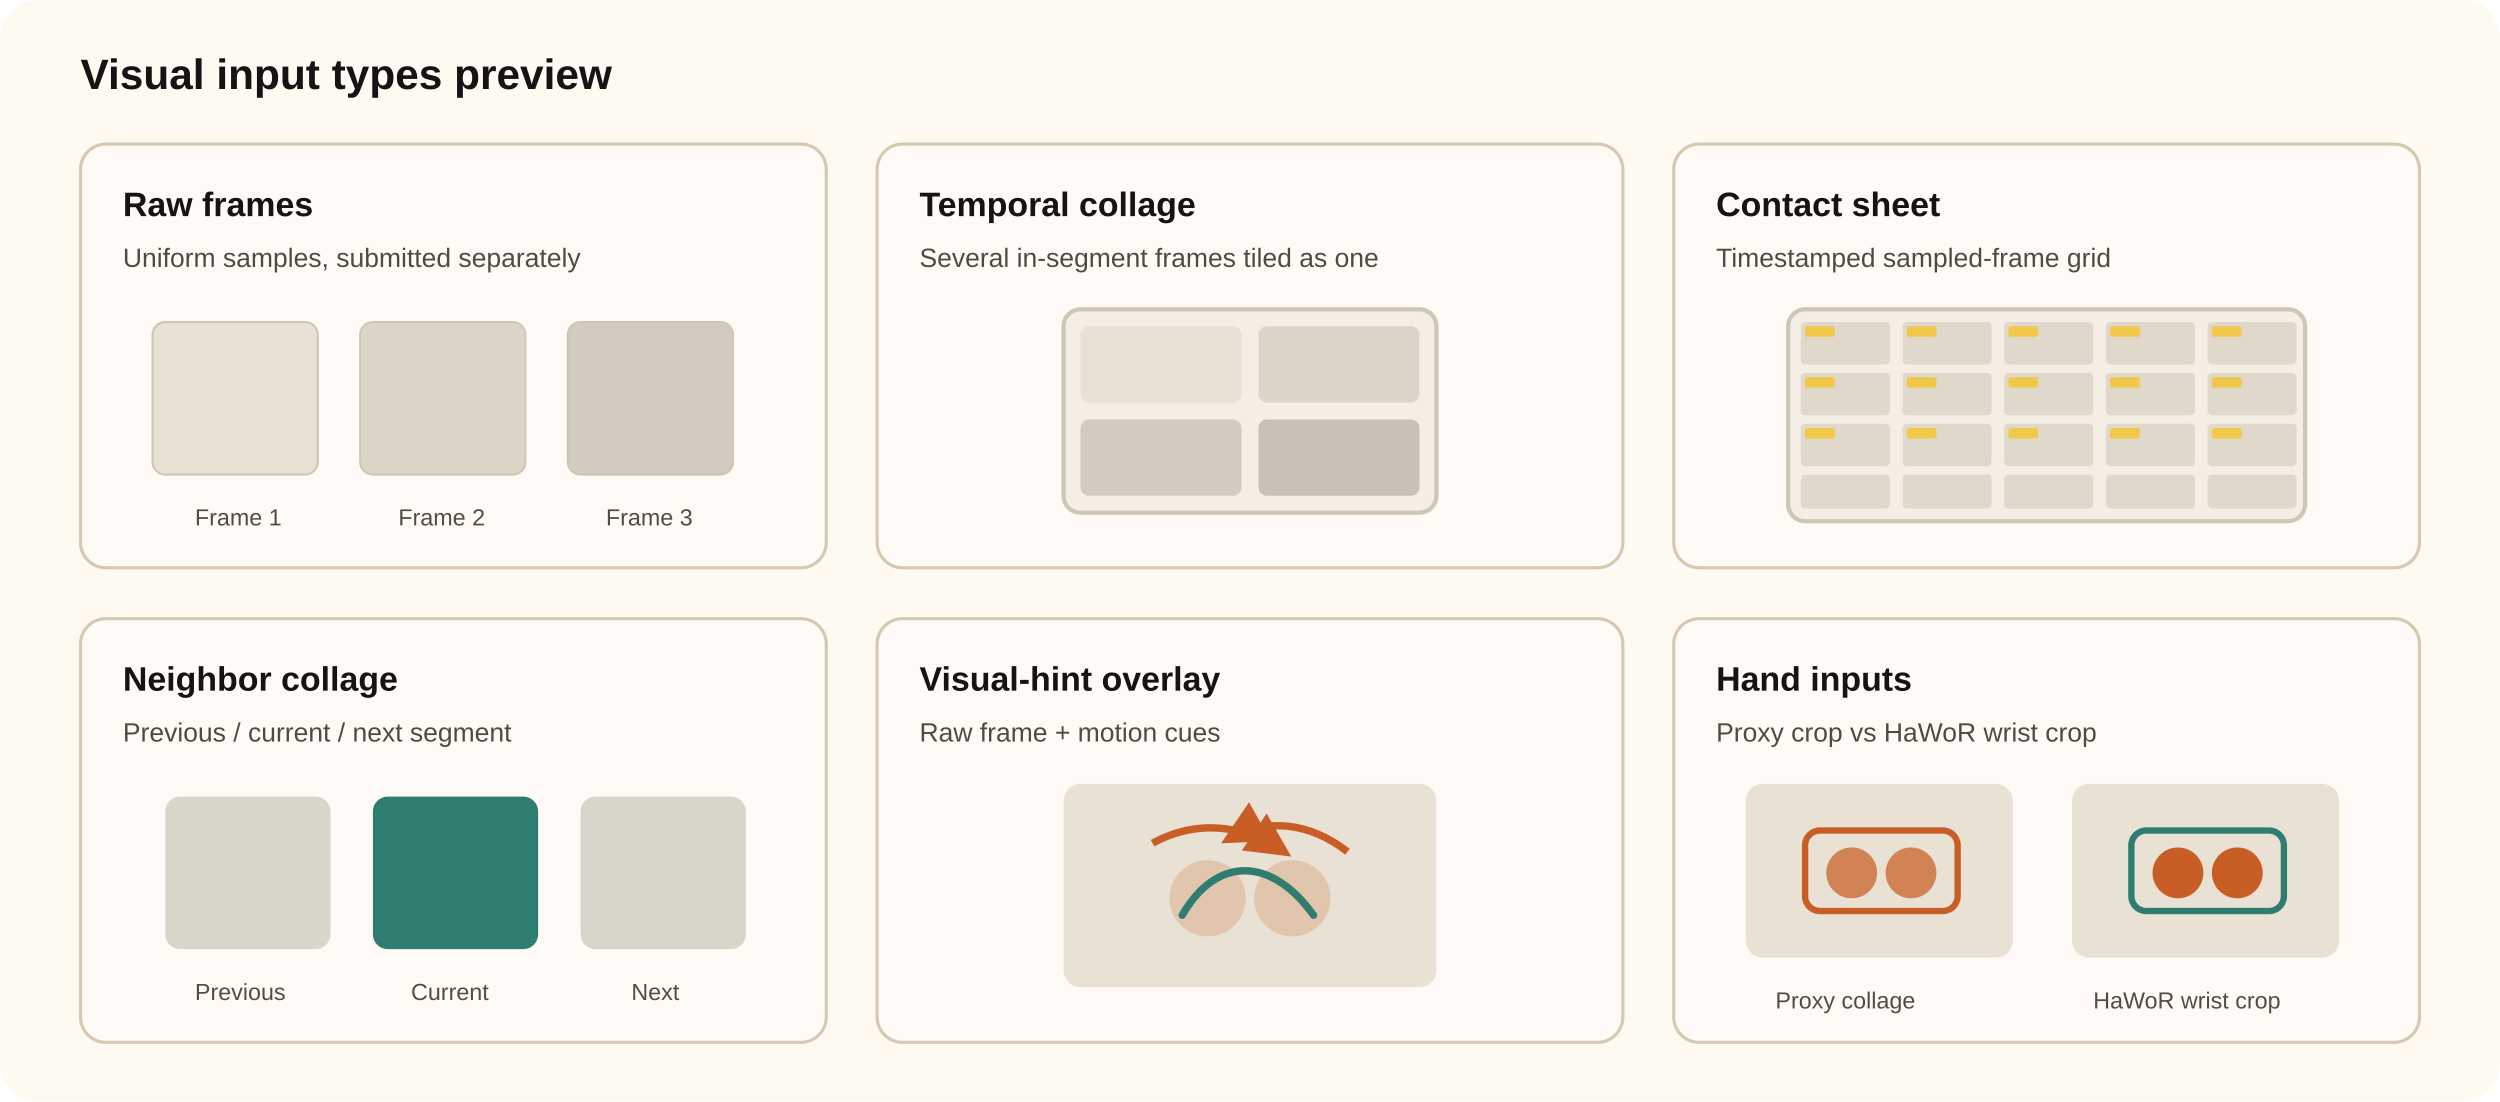
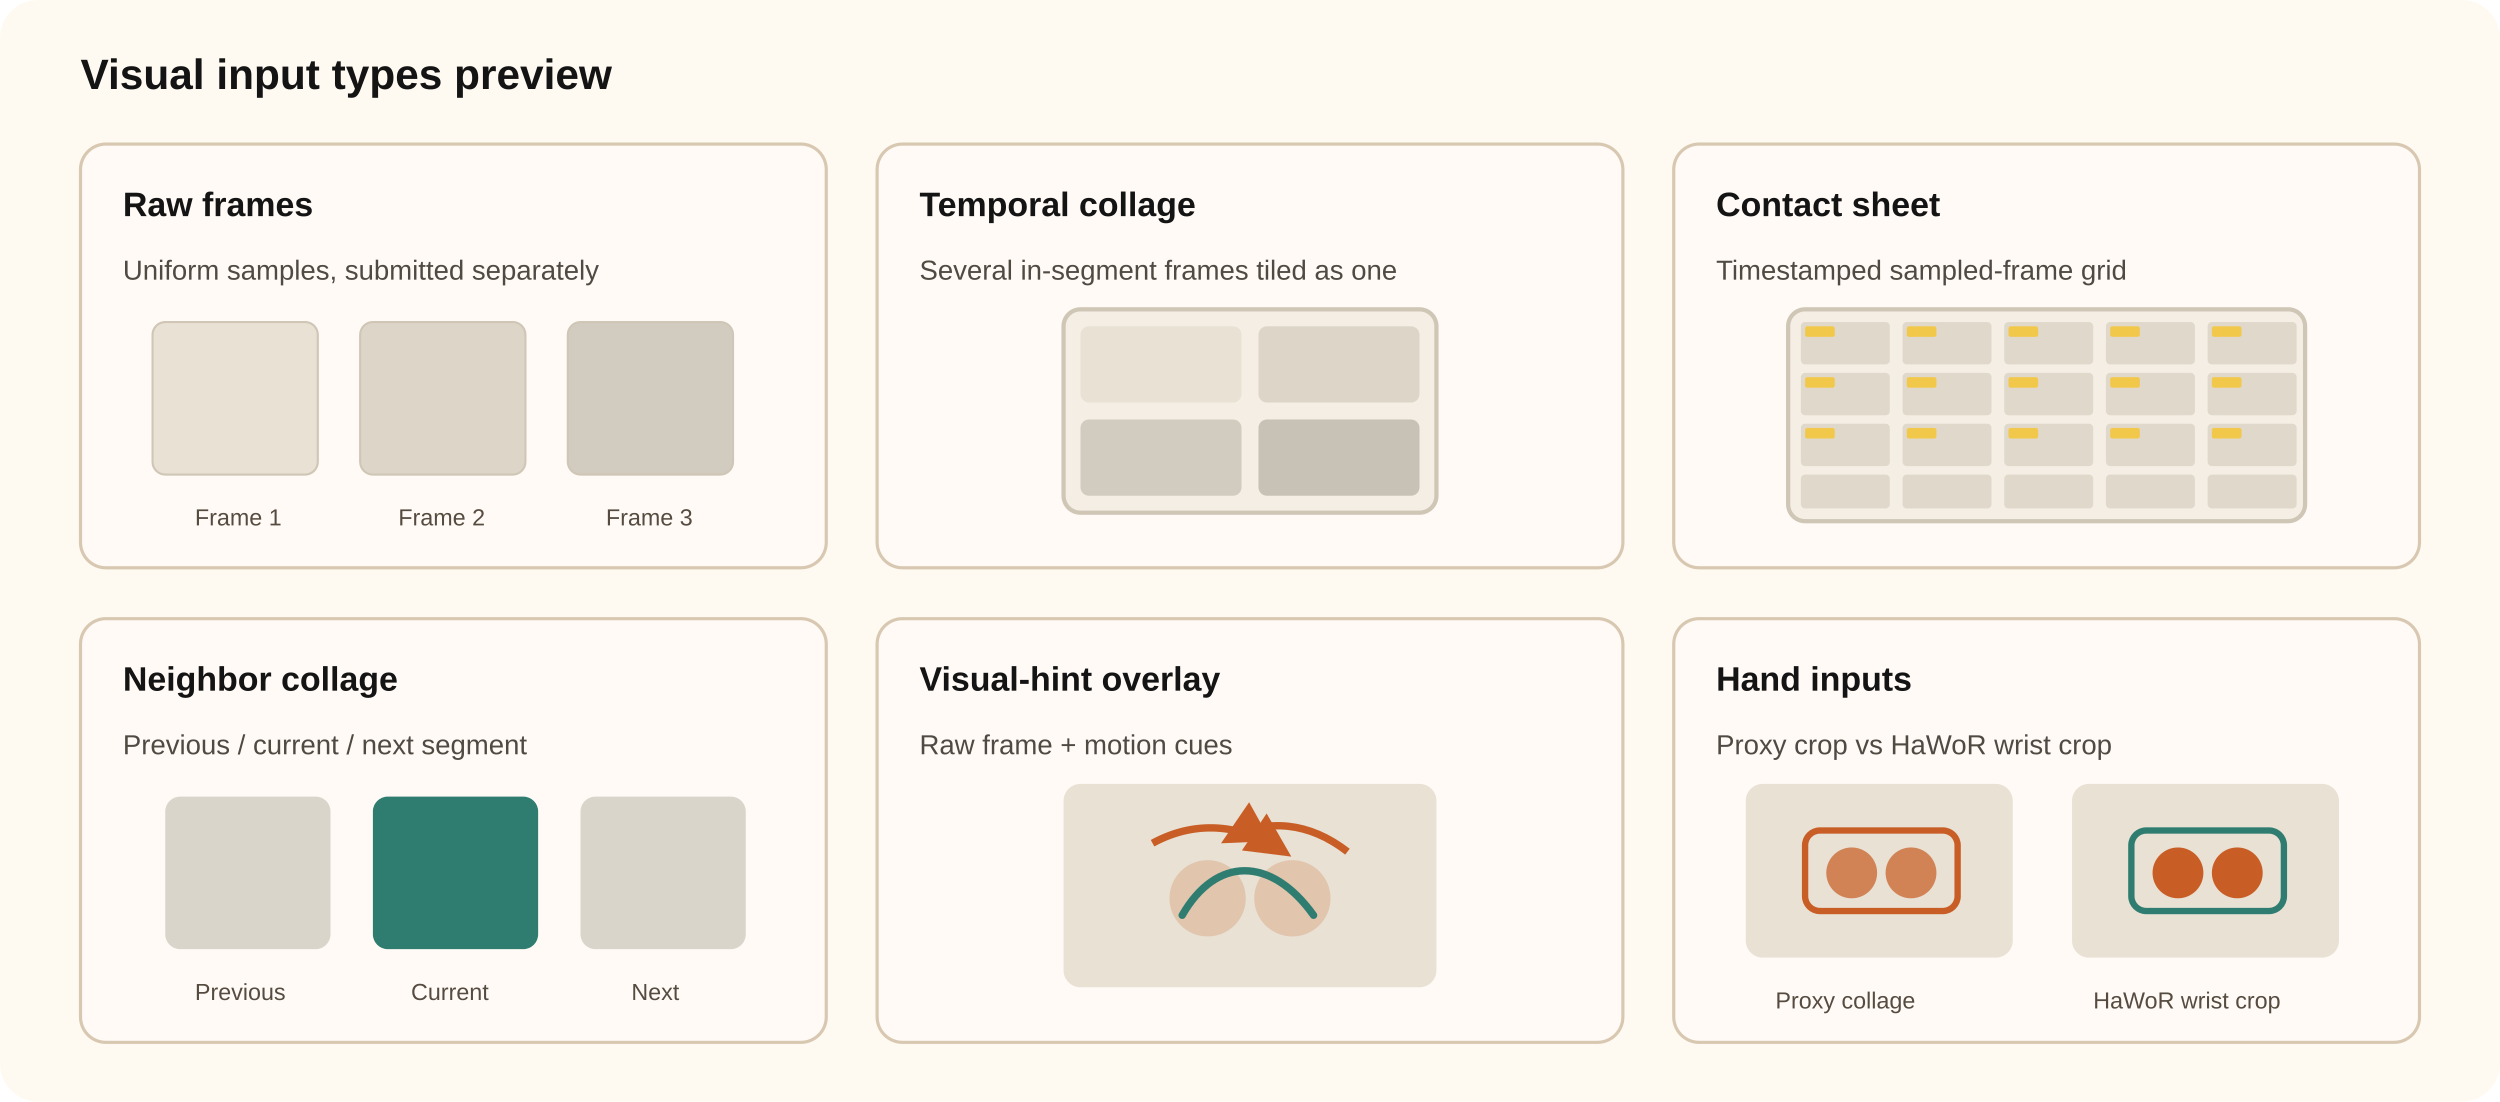
- <svg xmlns="http://www.w3.org/2000/svg" width="1180" height="520" viewBox="0 0 1180 520" role="img" aria-label="Visual input types preview: raw frames, temporal collage, contact sheet, neighbor collage, visual-hint overlay, hand crop">
+ <svg xmlns="http://www.w3.org/2000/svg" viewBox="0 0 1180 520" role="img" aria-label="Visual input types preview: raw frames, temporal collage, contact sheet, neighbor collage, visual-hint overlay, hand crop">
  <style>
    .bg{fill:#fffaf1}
    .card{fill:#fffaf6;stroke:#d8c8b1;stroke-width:1.5}
    .title{font:700 20px "IBM Plex Sans",Arial,sans-serif;fill:#141414}
    .name{font:700 16px "IBM Plex Sans",Arial,sans-serif;fill:#141414}
-     .sub{font:12.5px "IBM Plex Sans",Arial,sans-serif;fill:#4f4a42}
+     .sub{font:13px "IBM Plex Sans",Arial,sans-serif;fill:#4f4a42}
    .tiny{font:11px "IBM Plex Sans",Arial,sans-serif;fill:#554b40}
    .pred{fill:#2f7d70}
    .muted{fill:#d9d5cb}
    .ink{stroke:#2f7d70;stroke-width:3.5;fill:none;stroke-linecap:round}
    .arrow{stroke:#c85e25;stroke-width:3.5;fill:none;marker-end:url(#arrow)}
  </style>
  <defs>
    <marker id="arrow" viewBox="0 0 10 10" refX="8" refY="5" markerWidth="6" markerHeight="6" orient="auto-start-reverse">
      <path d="M0 0 L10 5 L0 10z" fill="#c85e25" />
    </marker>
  </defs>
  <rect class="bg" width="1180" height="520" rx="18" />
  <text x="38" y="42" class="title">Visual input types preview</text>
  <g transform="translate(38,68)">
    <rect class="card" width="352" height="200" rx="12" />
    <text x="20" y="34" class="name">Raw frames</text>
-     <text x="20" y="58" class="sub">Uniform samples, submitted separately</text>
+     <text x="20" y="64" class="sub">Uniform samples, submitted separately</text>
    <g transform="translate(34,84)">
      <rect x="0" y="0" width="78" height="72" rx="6" fill="#e8e1d4" stroke="#cfc6b6" />
      <rect x="98" y="0" width="78" height="72" rx="6" fill="#ddd6c8" stroke="#cfc6b6" />
      <rect x="196" y="0" width="78" height="72" rx="6" fill="#d2cbc0" stroke="#cfc6b6" />
      <text x="20" y="96" class="tiny">Frame 1</text>
      <text x="116" y="96" class="tiny">Frame 2</text>
      <text x="214" y="96" class="tiny">Frame 3</text>
    </g>
  </g>
  <g transform="translate(414,68)">
    <rect class="card" width="352" height="200" rx="12" />
    <text x="20" y="34" class="name">Temporal collage</text>
-     <text x="20" y="58" class="sub">Several in-segment frames tiled as one</text>
+     <text x="20" y="64" class="sub">Several in-segment frames tiled as one</text>
    <g transform="translate(88,78)">
      <rect x="0" y="0" width="176" height="96" rx="8" fill="#f4eee4" stroke="#cfc6b6" stroke-width="2" />
      <rect x="8" y="8" width="76" height="36" rx="4" fill="#e8e1d4" />
      <rect x="92" y="8" width="76" height="36" rx="4" fill="#ddd6c8" />
      <rect x="8" y="52" width="76" height="36" rx="4" fill="#d2cbc0" />
      <rect x="92" y="52" width="76" height="36" rx="4" fill="#c8c1b6" />
    </g>
  </g>
  <g transform="translate(790,68)">
    <rect class="card" width="352" height="200" rx="12" />
    <text x="20" y="34" class="name">Contact sheet</text>
-     <text x="20" y="58" class="sub">Timestamped sampled-frame grid</text>
+     <text x="20" y="64" class="sub">Timestamped sampled-frame grid</text>
    <g transform="translate(54,78)">
      <rect x="0" y="0" width="244" height="100" rx="8" fill="#f4eee4" stroke="#cfc6b6" stroke-width="2" />
      <g fill="#e0d8cb">
        <rect x="6" y="6" width="42" height="20" rx="2" />
        <rect x="54" y="6" width="42" height="20" rx="2" />
        <rect x="102" y="6" width="42" height="20" rx="2" />
        <rect x="150" y="6" width="42" height="20" rx="2" />
        <rect x="198" y="6" width="42" height="20" rx="2" />
        <rect x="6" y="30" width="42" height="20" rx="2" />
        <rect x="54" y="30" width="42" height="20" rx="2" />
        <rect x="102" y="30" width="42" height="20" rx="2" />
        <rect x="150" y="30" width="42" height="20" rx="2" />
        <rect x="198" y="30" width="42" height="20" rx="2" />
        <rect x="6" y="54" width="42" height="20" rx="2" />
        <rect x="54" y="54" width="42" height="20" rx="2" />
        <rect x="102" y="54" width="42" height="20" rx="2" />
        <rect x="150" y="54" width="42" height="20" rx="2" />
        <rect x="198" y="54" width="42" height="20" rx="2" />
        <rect x="6" y="78" width="42" height="16" rx="2" />
        <rect x="54" y="78" width="42" height="16" rx="2" />
        <rect x="102" y="78" width="42" height="16" rx="2" />
        <rect x="150" y="78" width="42" height="16" rx="2" />
        <rect x="198" y="78" width="42" height="16" rx="2" />
      </g>
      <g fill="#f2c84b">
        <rect x="8" y="8" width="14" height="5" rx="1" />
        <rect x="56" y="8" width="14" height="5" rx="1" />
        <rect x="104" y="8" width="14" height="5" rx="1" />
        <rect x="152" y="8" width="14" height="5" rx="1" />
        <rect x="200" y="8" width="14" height="5" rx="1" />
        <rect x="8" y="32" width="14" height="5" rx="1" />
        <rect x="56" y="32" width="14" height="5" rx="1" />
        <rect x="104" y="32" width="14" height="5" rx="1" />
        <rect x="152" y="32" width="14" height="5" rx="1" />
        <rect x="200" y="32" width="14" height="5" rx="1" />
        <rect x="8" y="56" width="14" height="5" rx="1" />
        <rect x="56" y="56" width="14" height="5" rx="1" />
        <rect x="104" y="56" width="14" height="5" rx="1" />
        <rect x="152" y="56" width="14" height="5" rx="1" />
        <rect x="200" y="56" width="14" height="5" rx="1" />
      </g>
    </g>
  </g>
  <g transform="translate(38,292)">
    <rect class="card" width="352" height="200" rx="12" />
    <text x="20" y="34" class="name">Neighbor collage</text>
-     <text x="20" y="58" class="sub">Previous / current / next segment</text>
+     <text x="20" y="64" class="sub">Previous / current / next segment</text>
    <g transform="translate(40,84)">
      <rect x="0" y="0" width="78" height="72" rx="7" class="muted" />
      <rect x="98" y="0" width="78" height="72" rx="7" class="pred" />
      <rect x="196" y="0" width="78" height="72" rx="7" class="muted" />
      <text x="14" y="96" class="tiny">Previous</text>
      <text x="116" y="96" class="tiny">Current</text>
      <text x="220" y="96" class="tiny">Next</text>
    </g>
  </g>
  <g transform="translate(414,292)">
    <rect class="card" width="352" height="200" rx="12" />
    <text x="20" y="34" class="name">Visual-hint overlay</text>
-     <text x="20" y="58" class="sub">Raw frame + motion cues</text>
+     <text x="20" y="64" class="sub">Raw frame + motion cues</text>
    <g transform="translate(88,78)">
      <rect x="0" y="0" width="176" height="96" rx="8" fill="#e8e1d4" />
      <circle cx="68" cy="54" r="18" fill="#c85e25" opacity=".22" />
      <circle cx="108" cy="54" r="18" fill="#c85e25" opacity=".22" />
      <path class="ink" d="M56 62 C72 34, 98 34, 118 62" />
      <path class="arrow" d="M42 28 C64 16, 86 20, 104 32" />
      <path class="arrow" d="M134 32 C116 18, 96 16, 78 26" />
    </g>
  </g>
  <g transform="translate(790,292)">
    <rect class="card" width="352" height="200" rx="12" />
    <text x="20" y="34" class="name">Hand inputs</text>
-     <text x="20" y="58" class="sub">Proxy crop vs HaWoR wrist crop</text>
+     <text x="20" y="64" class="sub">Proxy crop vs HaWoR wrist crop</text>
    <g transform="translate(34,78)">
      <rect x="0" y="0" width="126" height="82" rx="8" fill="#e8e1d4" />
      <rect x="28" y="22" width="72" height="38" rx="7" fill="none" stroke="#c85e25" stroke-width="3" />
      <circle cx="50" cy="42" r="12" fill="#c85e25" opacity=".72" />
      <circle cx="78" cy="42" r="12" fill="#c85e25" opacity=".72" />
      <text x="14" y="106" class="tiny">Proxy collage</text>
      <rect x="154" y="0" width="126" height="82" rx="8" fill="#e8e1d4" />
      <rect x="182" y="22" width="72" height="38" rx="7" fill="none" stroke="#2f7d70" stroke-width="3" />
      <circle cx="204" cy="42" r="12" fill="#c85e25" />
      <circle cx="232" cy="42" r="12" fill="#c85e25" />
      <text x="164" y="106" class="tiny">HaWoR wrist crop</text>
    </g>
  </g>
</svg>
